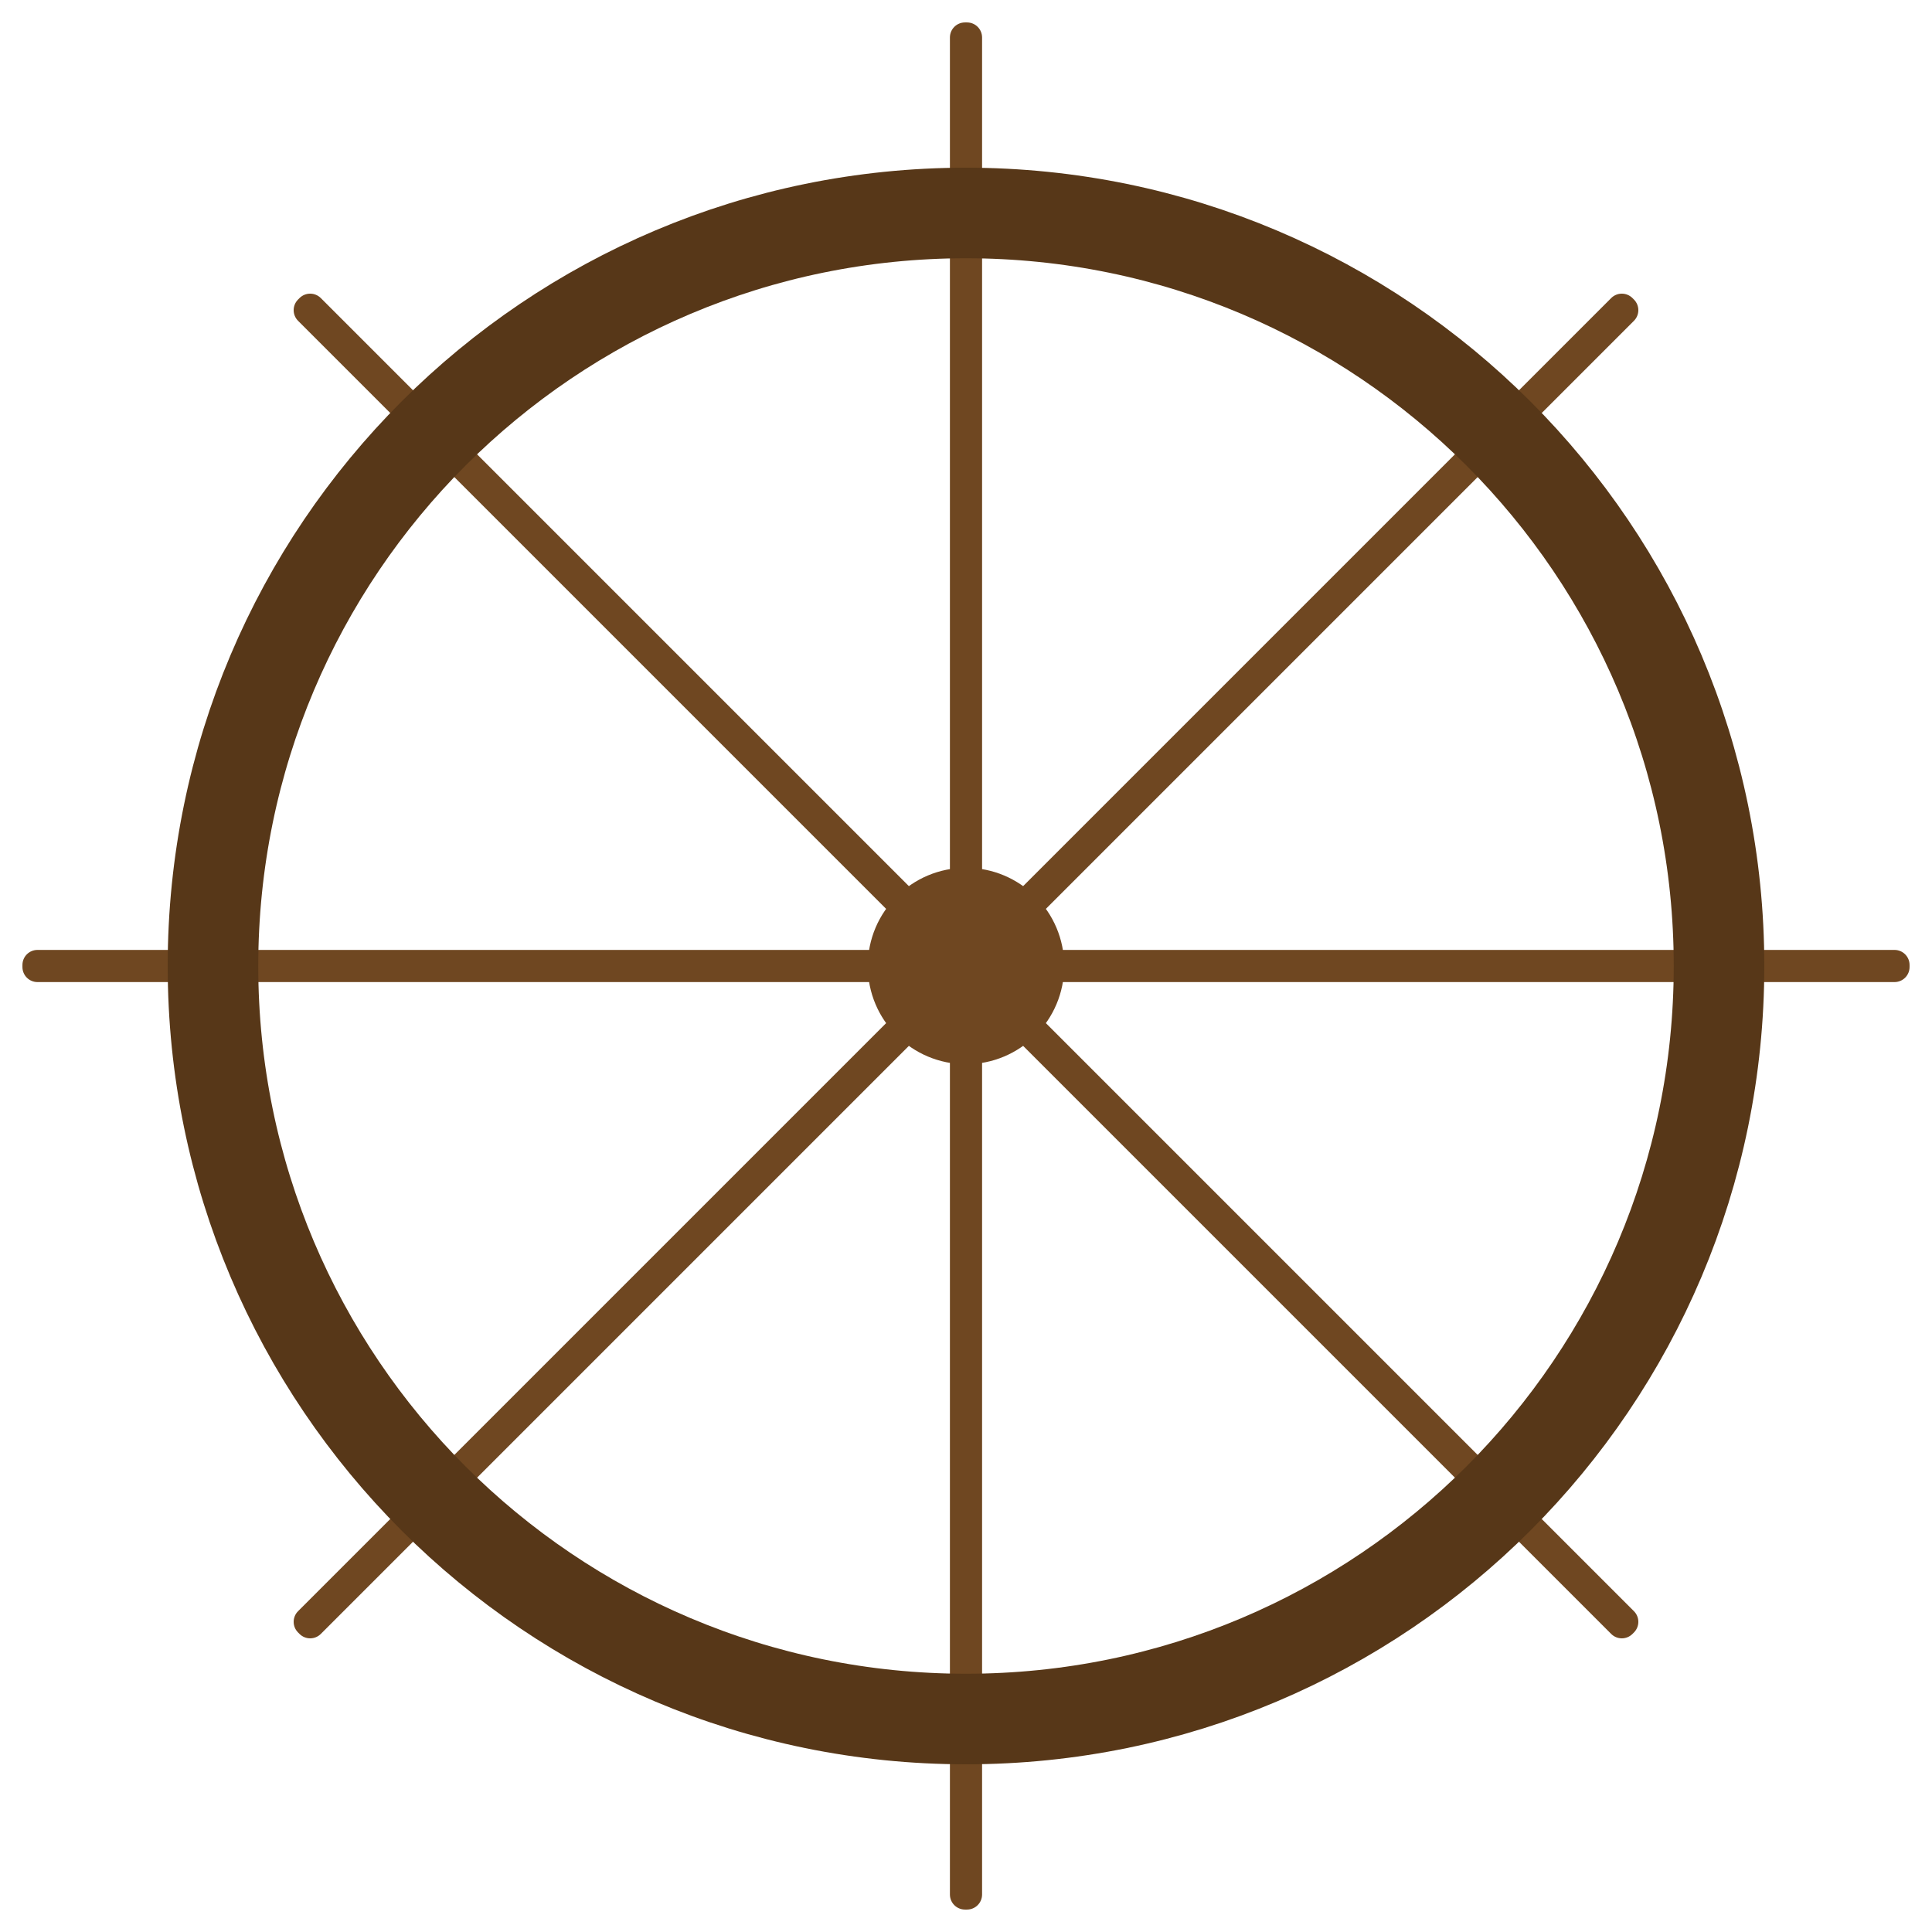
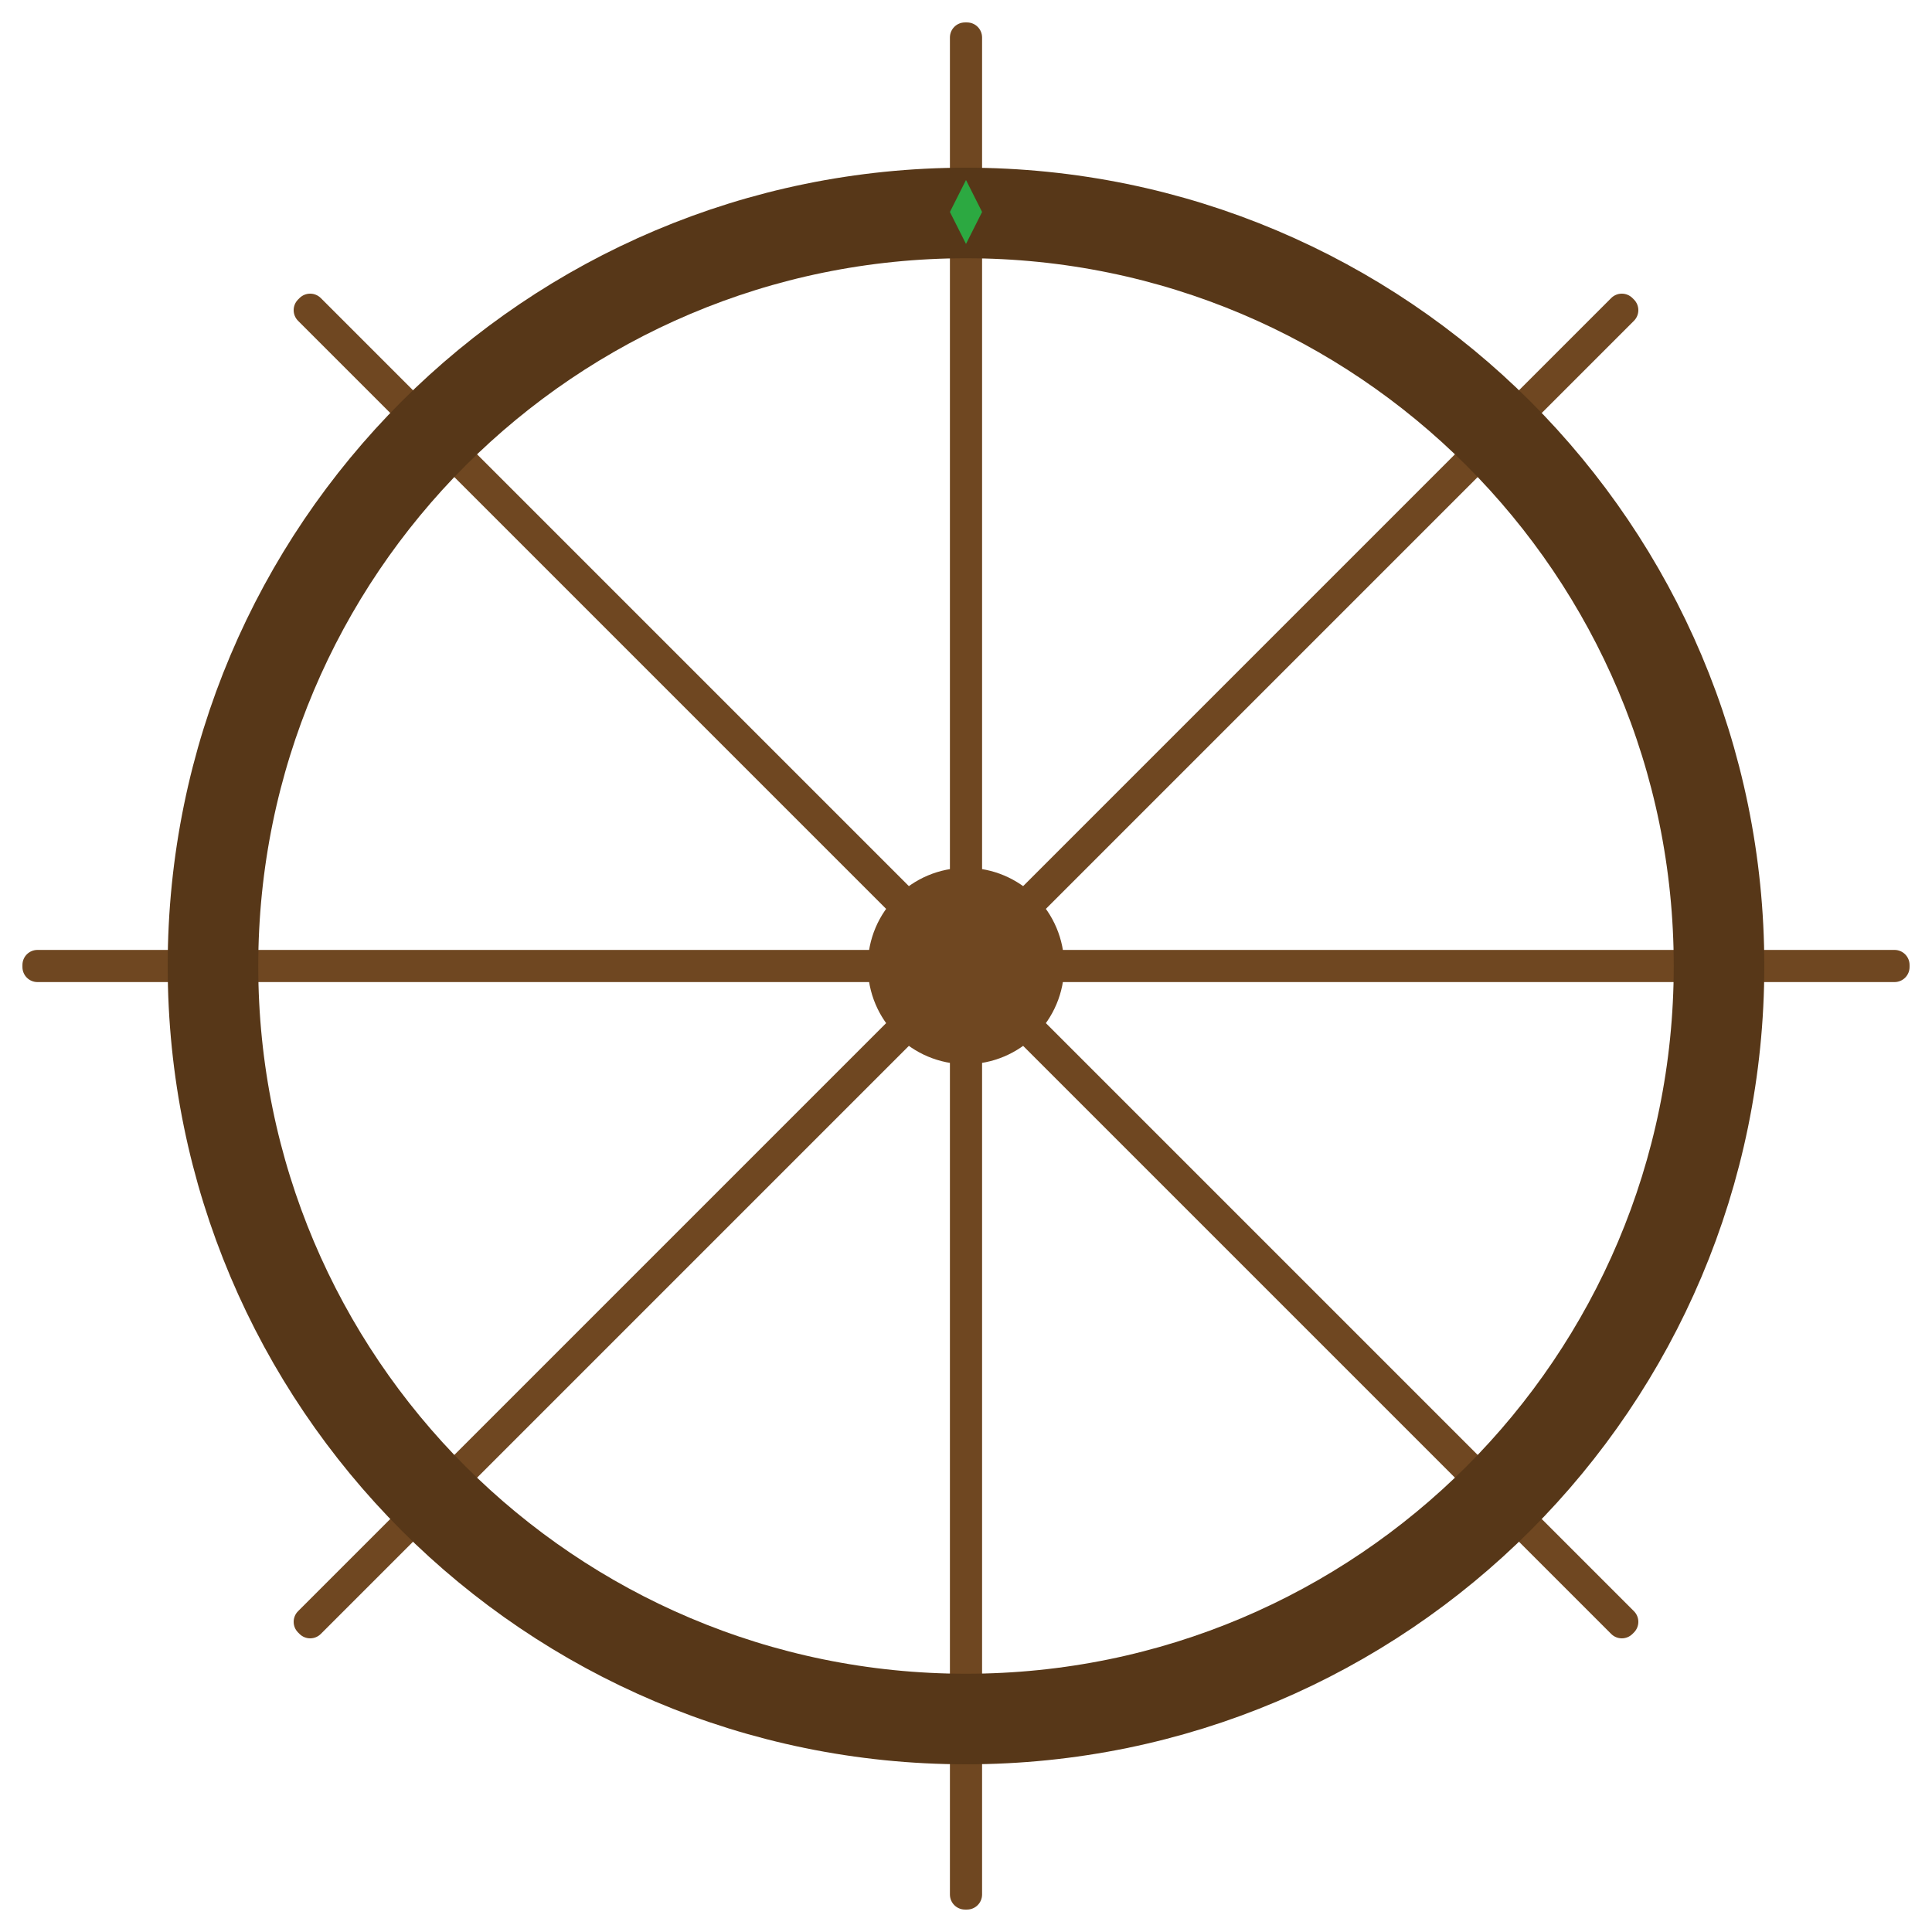
<svg xmlns="http://www.w3.org/2000/svg" width="1024" height="1024" viewBox="0 0 1024 1024" version="1.1" id="svg1">
  <defs id="defs1">
    </defs>
  <g id="layer1">
    <circle style="fill:#6f4721;stroke-width:2.5;stroke-linecap:square;stroke-linejoin:round;fill-opacity:1" id="path1" cx="512" cy="512" r="52.046" />
    <path style="fill:#6f4721;fill-opacity:1;stroke-width:2.5;stroke-linecap:square;stroke-linejoin:round" id="rect1" width="500.111" height="17.049" x="512" y="503.475" rx="8" ry="8" d="m 520,503.475 h 484.111 c 4.432,0 8,3.568 8,8 v 1.049 c 0,4.432 -3.568,8 -8,8 H 520 c -4.432,0 -8,-3.568 -8,-8 v -1.049 c 0,-4.432 3.568,-8 8,-8 z m -8.371,-3.16 342.318,-342.318 c 3.134,-3.134 8.18,-3.134 11.314,0 l 0.742,0.742 c 3.134,3.134 3.134,8.18 0,11.314 L 523.685,512.371 c -3.134,3.134 -8.18,3.134 -11.314,0 l -0.742,-0.742 c -3.134,-3.134 -3.134,-8.18 0,-11.314 z M 503.475,504 V 19.889 c 0,-4.432 3.568,-8 8,-8 h 1.049 c 4.432,0 8,3.568 8,8 V 504 c 0,4.432 -3.568,8 -8,8 h -1.049 c -4.432,0 -8,-3.568 -8,-8 z m -3.16,8.371 L 157.997,170.053 c -3.134,-3.134 -3.134,-8.18 0,-11.314 l 0.742,-0.742 c 3.134,-3.134 8.18,-3.134 11.314,0 l 342.318,342.318 c 3.134,3.134 3.134,8.18 0,11.314 l -0.742,0.742 c -3.134,3.134 -8.18,3.134 -11.314,0 z M 504,520.525 H 19.889 c -4.432,0 -8,-3.568 -8,-8 v -1.049 c 0,-4.432 3.568,-8 8,-8 H 504 c 4.432,0 8,3.568 8,8 v 1.049 c 0,4.432 -3.568,8 -8,8 z m 8.371,3.16 -342.318,342.318 c -3.134,3.134 -8.18,3.134 -11.314,0 l -0.742,-0.742 c -3.134,-3.134 -3.134,-8.18 0,-11.314 L 500.315,511.629 c 3.134,-3.134 8.18,-3.134 11.314,0 l 0.742,0.742 c 3.134,3.134 3.134,8.18 0,11.314 z M 520.525,520 v 484.111 c 0,4.432 -3.568,8 -8,8 h -1.049 c -4.432,0 -8,-3.568 -8,-8 V 520 c 0,-4.432 3.568,-8 8,-8 h 1.049 c 4.432,0 8,3.568 8,8 z m 3.16,-8.371 342.318,342.318 c 3.134,3.134 3.134,8.18 0,11.314 l -0.742,0.742 c -3.134,3.134 -8.18,3.134 -11.314,0 L 511.629,523.685 c -3.134,-3.134 -3.134,-8.18 0,-11.314 l 0.742,-0.742 c 3.134,-3.134 8.18,-3.134 11.314,0 z" />
    <circle style="fill:none;fill-opacity:1;stroke-width:48;stroke-linecap:square;stroke-linejoin:round;stroke:#573718;stroke-opacity:1;stroke-dasharray:none" id="path2" cx="512" cy="512" r="399.117" />
+     <rect style="fill:#2ca941;fill-opacity:1;stroke:none;stroke-width:53.565;stroke-linecap:square;stroke-linejoin:round;stroke-dasharray:none;stroke-opacity:1" id="rect2" width="18.966" height="18.966" x="622.965" y="-516.162" transform="matrix(0.4494669,0.893297,-0.4494669,0.893297,0,0)" />
  </g>
</svg>
